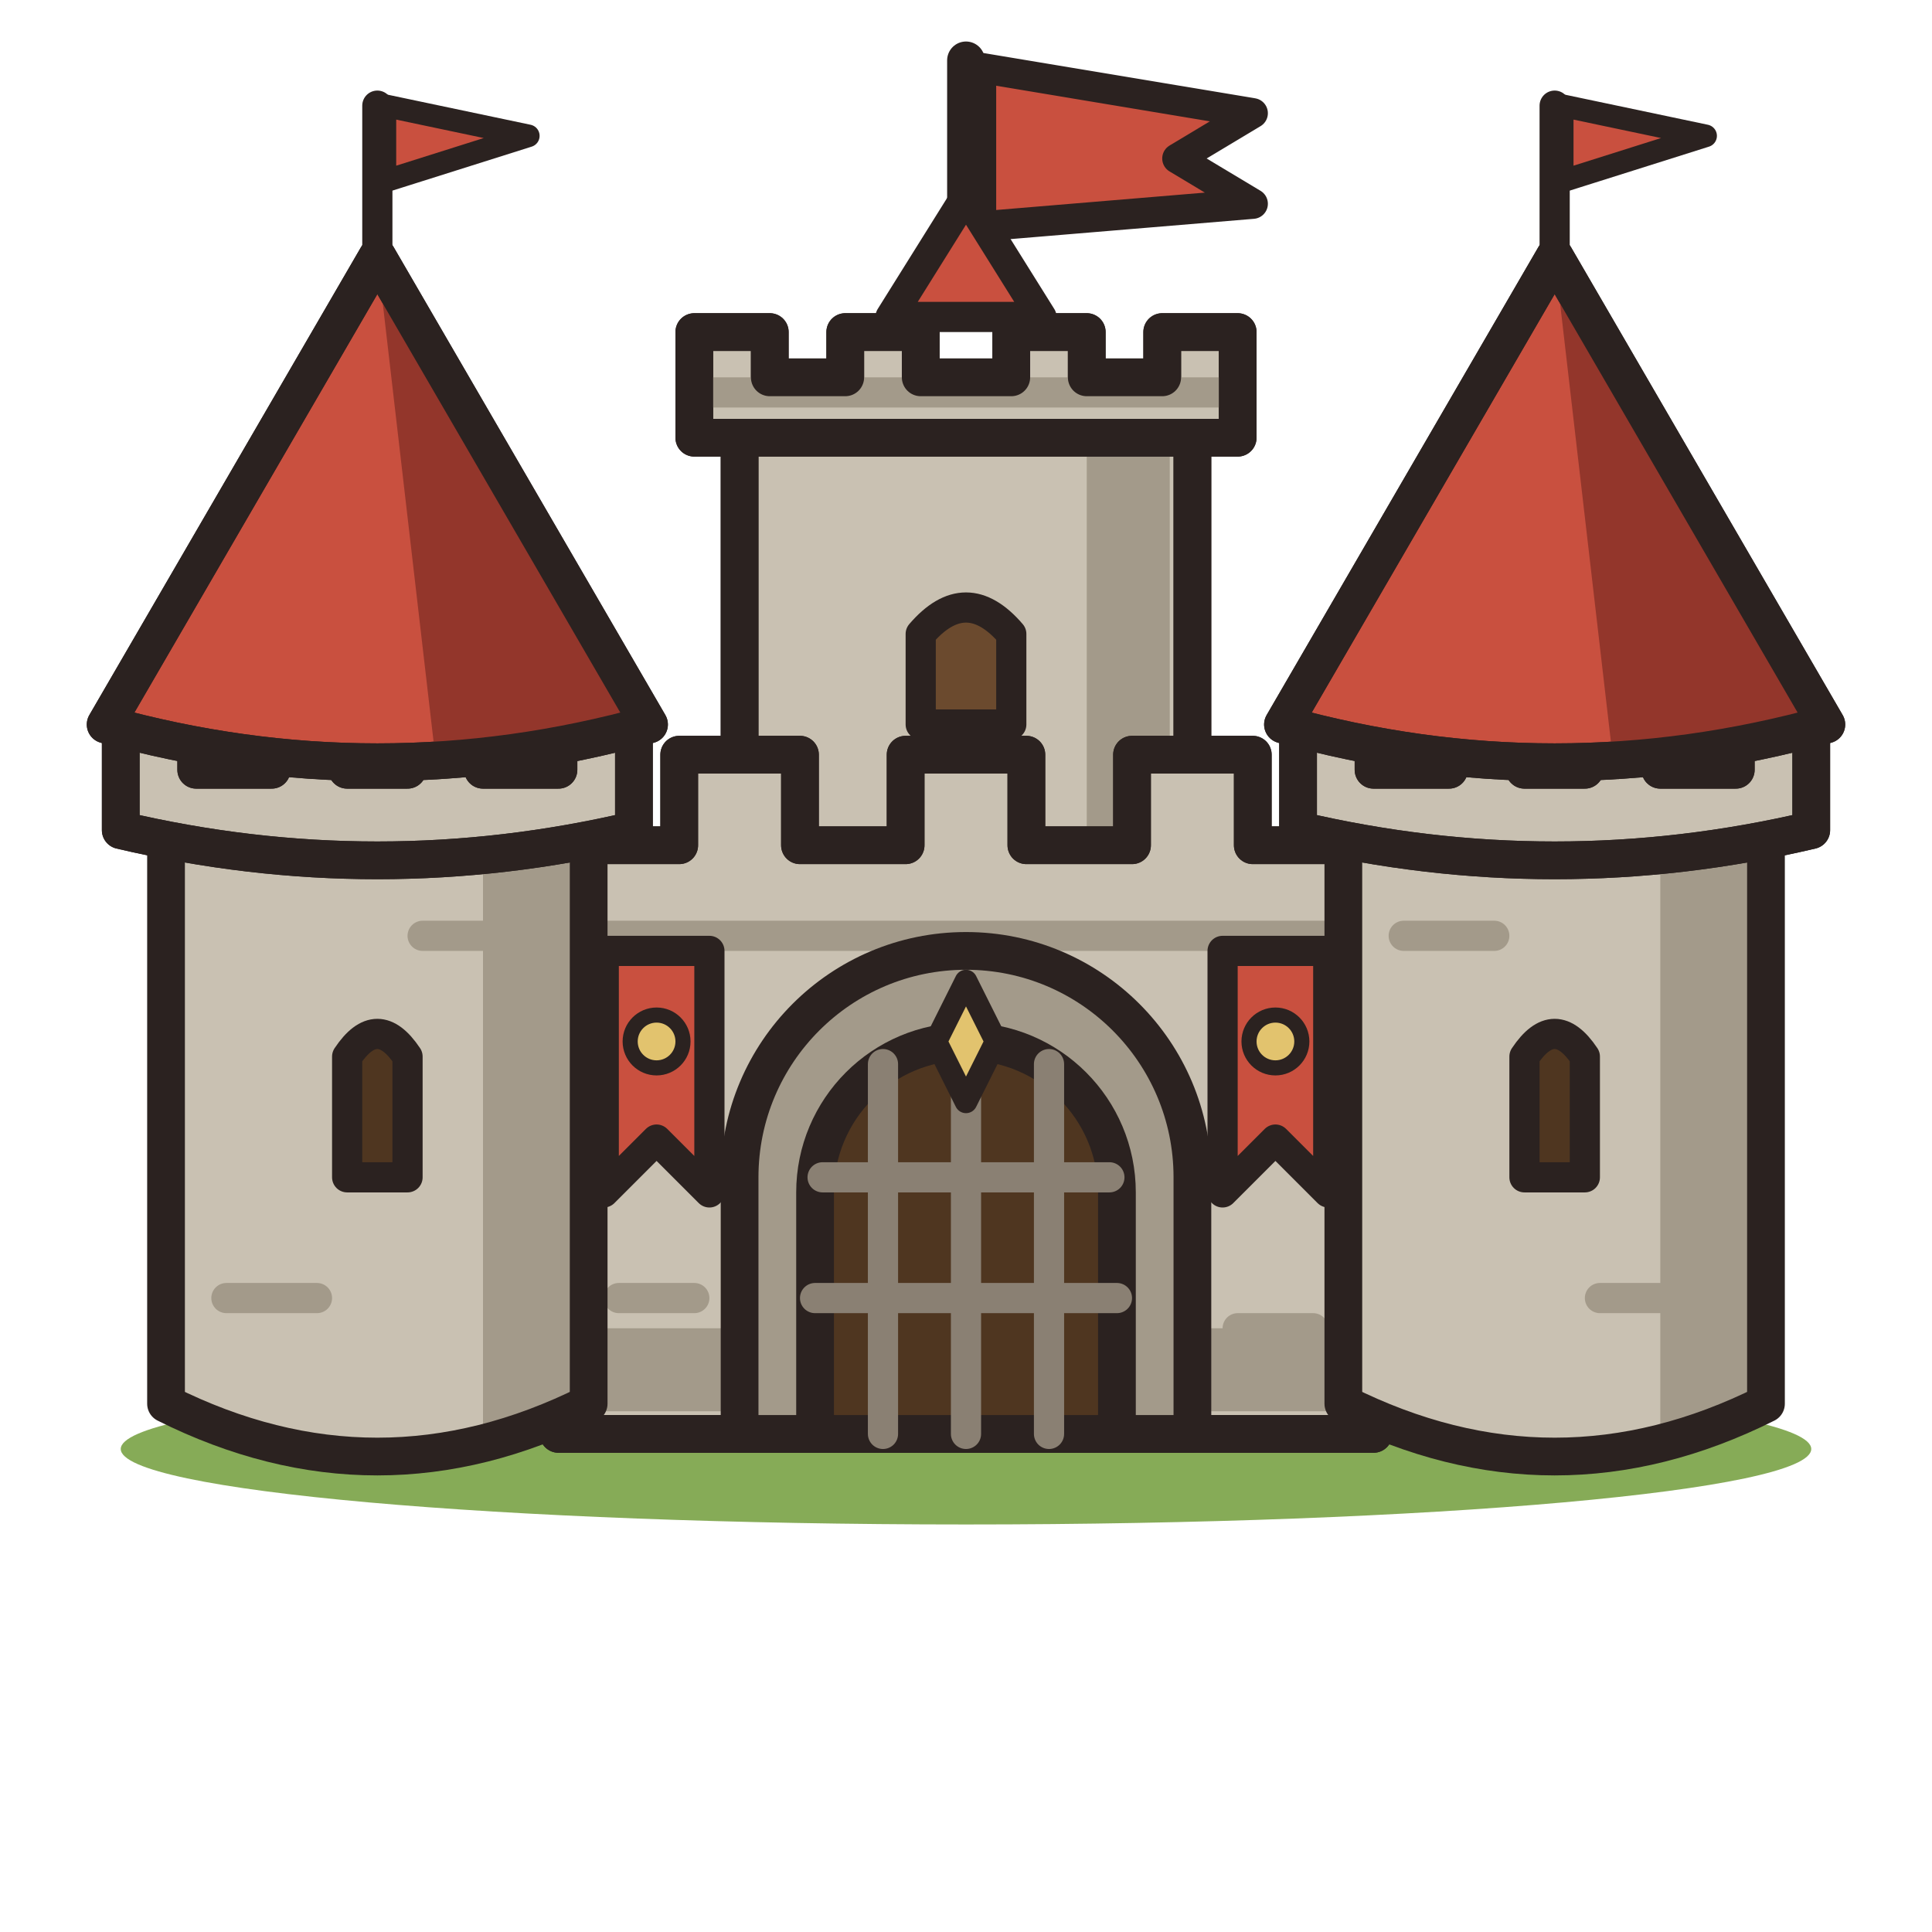
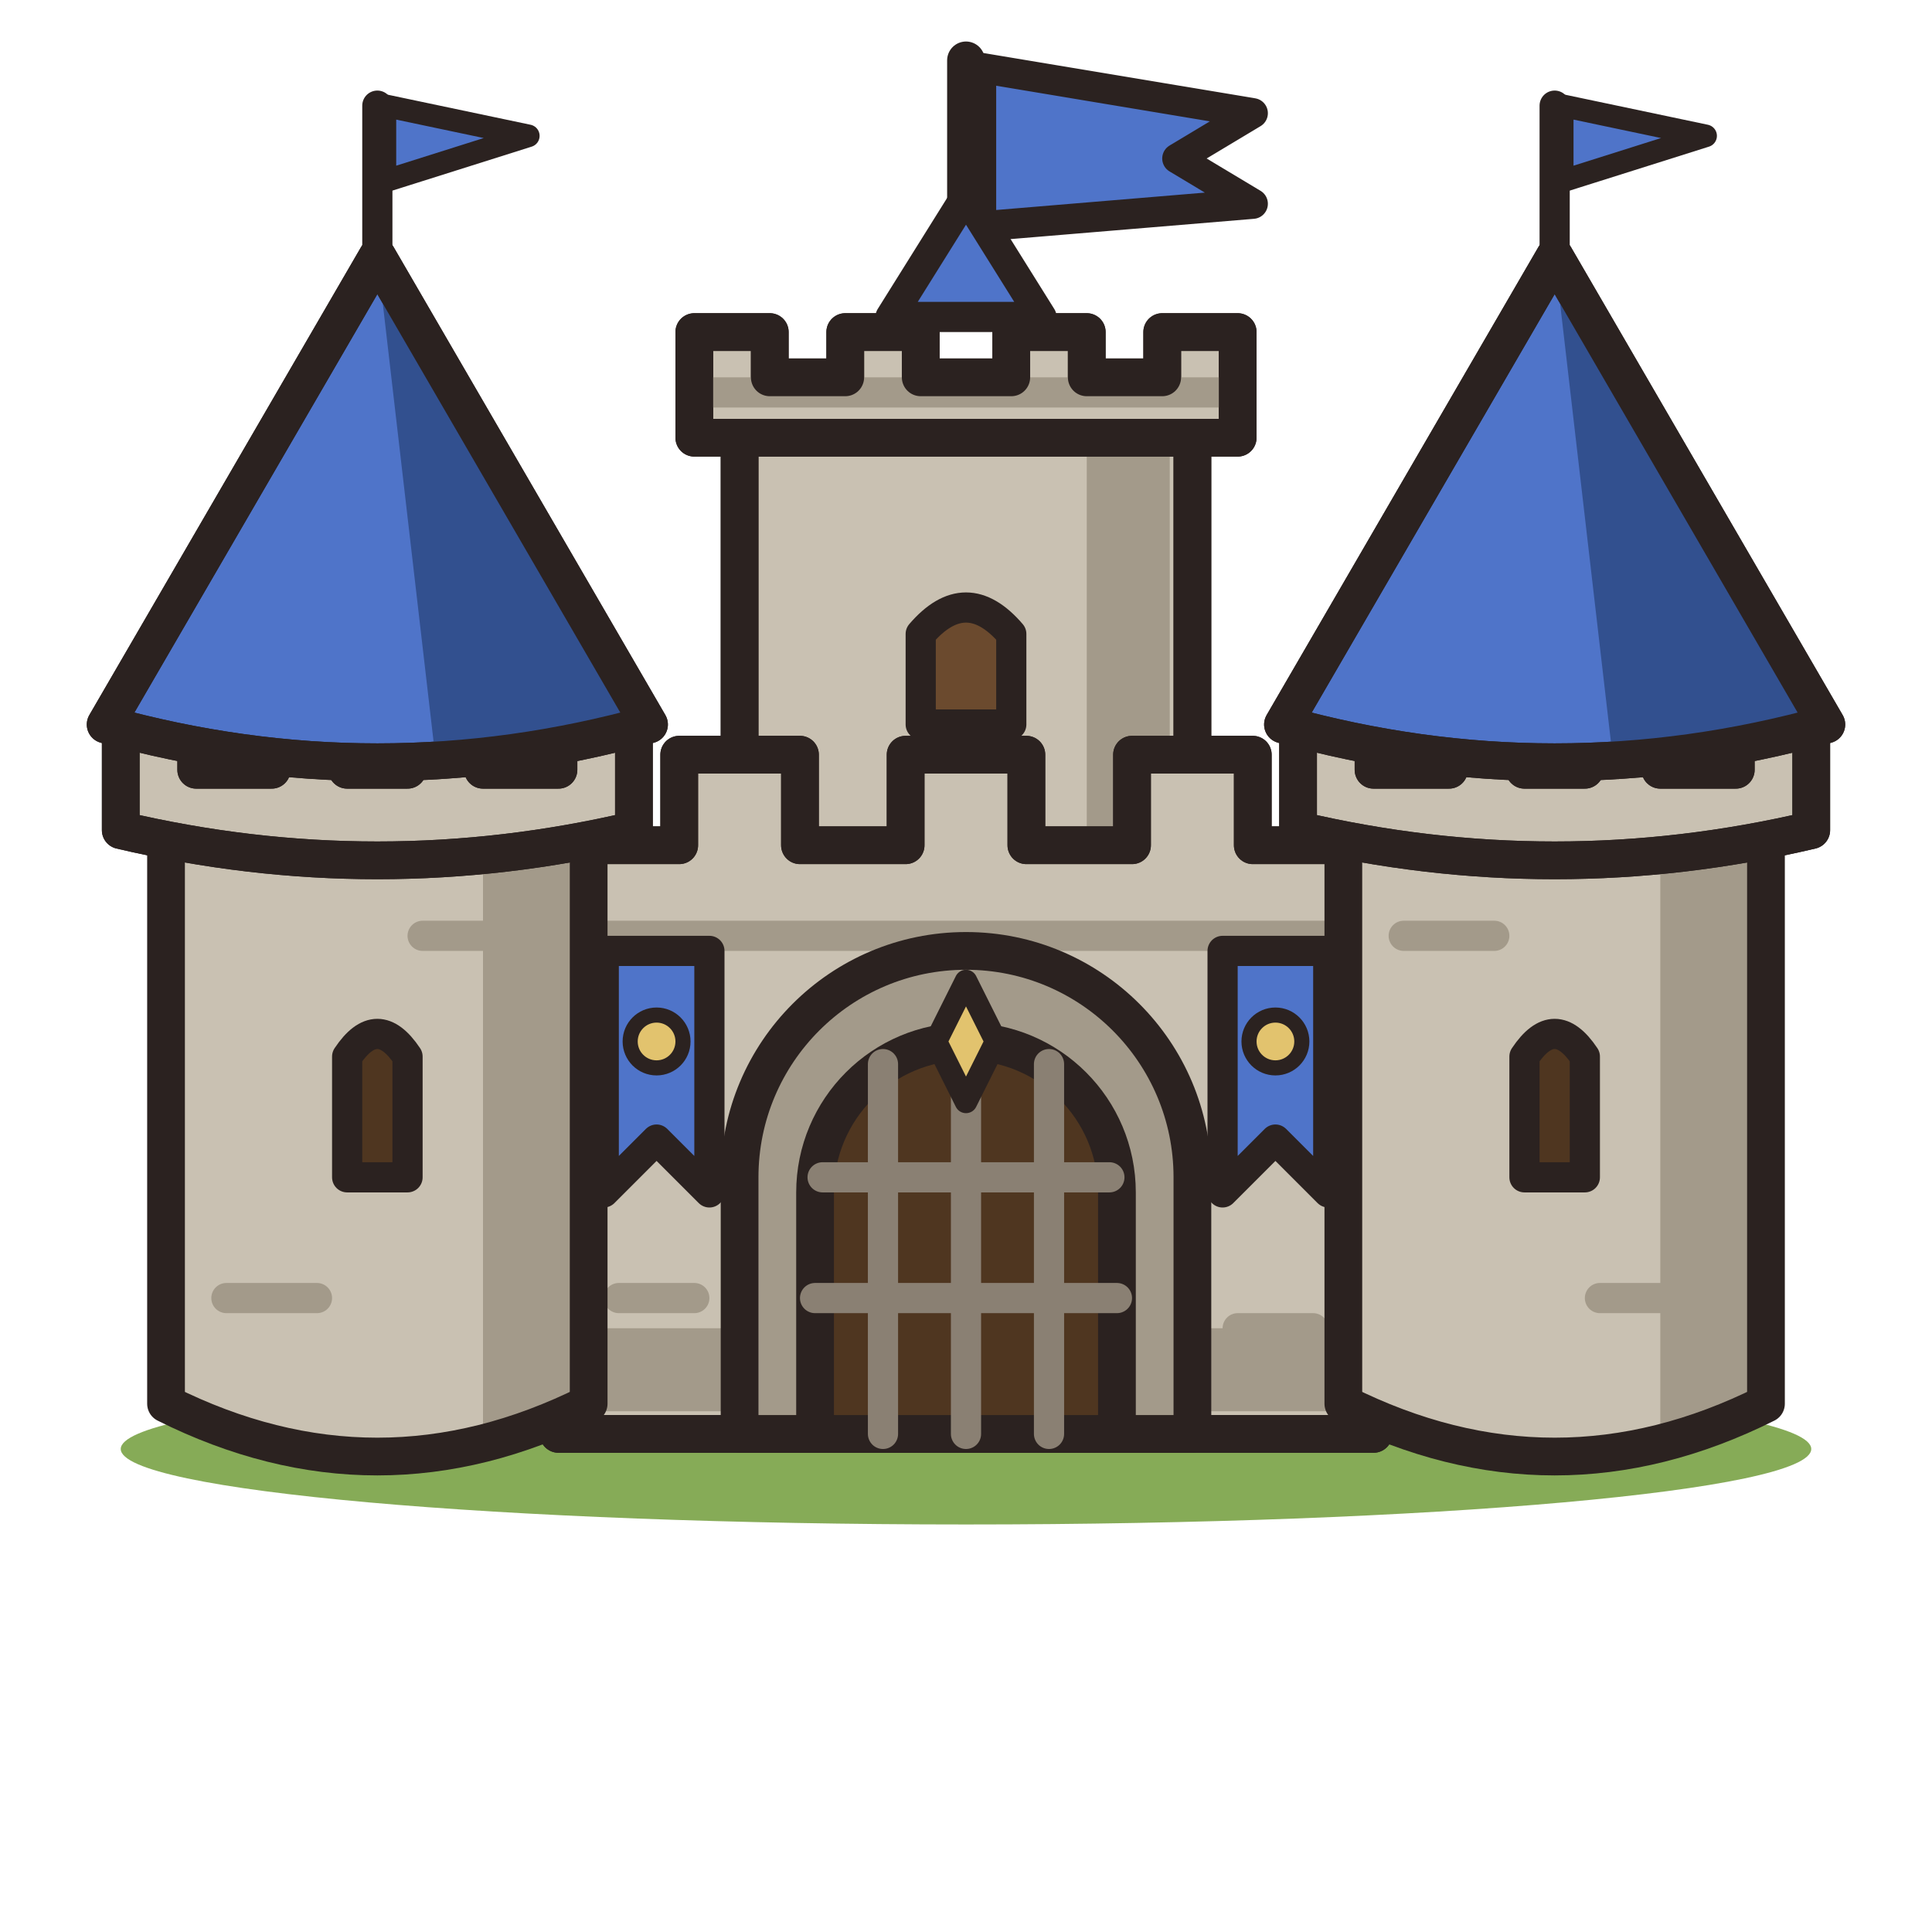
<svg xmlns="http://www.w3.org/2000/svg" viewBox="0 0 256 256" width="256" height="256">
  <ellipse cx="128" cy="192" rx="112" ry="10" fill="#86ab57" />
  <g stroke="#2b2220" stroke-width="5" stroke-linejoin="round" stroke-linecap="round">
    <line x1="128" y1="8" x2="128" y2="30" />
-     <path d="M130 9 L166 15 L156 21 L166 27 L130 30 Z" fill="#c9503f" stroke-width="4" />
+     <path d="M130 9 L166 15 L156 21 L166 27 L130 30 Z" fill="#4f74c9" stroke-width="4" />
    <rect x="98" y="56" width="60" height="58" fill="#c9c1b2" />
    <rect x="144" y="58" width="11" height="54" fill="#a39a8a" stroke="none" />
    <rect x="98" y="56" width="60" height="58" fill="none" />
    <path d="M122 96 L122 84 Q128 77 134 84 L134 96 Z" fill="#6b4a2e" stroke-width="4" />
    <path d="M92 58 L92 44 L102 44 L102 50 L112 50 L112 44 L122 44 L122 50 L134 50 L134 44 L144 44 L144 50 L154 50 L154 44 L164 44 L164 58 Z" fill="#c9c1b2" />
    <path d="M92 52 L164 52" fill="none" stroke="#a39a8a" stroke-width="4" />
    <path d="M92 58 L92 44 L102 44 L102 50 L112 50 L112 44 L122 44 L122 50 L134 50 L134 44 L144 44 L144 50 L154 50 L154 44 L164 44 L164 58 Z" fill="none" />
-     <path d="M118 42 L128 26 L138 42 Z" fill="#c9503f" stroke-width="4" />
+     <path d="M118 42 L128 26 L138 42 Z" fill="#4f74c9" stroke-width="4" />
    <path d="M74 190 L74 112 L90 112 L90 100 L106 100 L106 112 L120 112 L120 100 L136 100 L136 112 L150 112 L150 100 L166 100 L166 112 L182 112 L182 190 Z" fill="#c9c1b2" />
    <rect x="77" y="176" width="102" height="11" fill="#a39a8a" stroke="none" />
    <path d="M74 190 L74 112 L90 112 L90 100 L106 100 L106 112 L120 112 L120 100 L136 100 L136 112 L150 112 L150 100 L166 100 L166 112 L182 112 L182 190 Z" fill="none" />
    <path d="M78 124 L178 124" fill="none" stroke="#a39a8a" stroke-width="4" />
    <path d="M82 172 L92 172 M164 176 L174 176" fill="none" stroke="#a39a8a" stroke-width="4" />
    <path d="M98 190 L98 156 A30 30 0 0 1 158 156 L158 190 Z" fill="#a39a8a" />
    <path d="M108 190 L108 158 A20 20 0 0 1 148 158 L148 190 Z" fill="#4f3620" />
    <path d="M117 141 L117 190 M128 138 L128 190 M139 141 L139 190 M109 156 L147 156 M108 172 L148 172" fill="none" stroke="#8a8073" stroke-width="4" />
    <path d="M128 130 L124 138 L128 146 L132 138 Z" fill="#e2c36e" stroke-width="3" />
    <path d="M22 108 L22 186 Q50 200 78 186 L78 108 Z" fill="#c9c1b2" stroke="none" />
    <path d="M64 108 L78 108 L78 186 Q71 190 64 192 Z" fill="#a39a8a" stroke="none" />
    <path d="M22 108 L22 186 Q50 200 78 186 L78 108 Z" fill="none" />
    <path d="M46 156 L46 140 Q50 134 54 140 L54 156 Z" fill="#4f3620" stroke-width="4" />
    <path d="M30 172 L42 172 M56 124 L68 124" fill="none" stroke="#a39a8a" stroke-width="4" />
    <path d="M16 110 L16 96 L26 96 L26 102 L36 102 L36 96 L46 96 L46 102 L54 102 L54 96 L64 96 L64 102 L74 102 L74 96 L84 96 L84 110 Q50 118 16 110 Z" fill="#c9c1b2" />
    <path d="M16 110 L16 96 L26 96 L26 102 L36 102 L36 96 L46 96 L46 102 L54 102 L54 96 L64 96 L64 102 L74 102 L74 96 L84 96 L84 110 Q50 118 16 110 Z" fill="none" />
-     <path d="M14 96 Q50 106 86 96 L50 34 Z" fill="#c9503f" />
-     <path d="M50 34 L86 96 Q70 102 58 103 Z" fill="#93362b" stroke="none" />
+     <path d="M14 96 Q50 106 86 96 L50 34 Z" fill="#4f74c9" />
+     <path d="M50 34 L86 96 Q70 102 58 103 Z" fill="#32508f" stroke="none" />
    <path d="M14 96 Q50 106 86 96 L50 34 Z" fill="none" />
    <line x1="50" y1="34" x2="50" y2="14" stroke-width="4" />
-     <path d="M51 14 L70 18 L51 24 Z" fill="#c9503f" stroke-width="3" />
+     <path d="M51 14 L70 18 L51 24 Z" fill="#4f74c9" stroke-width="3" />
    <path d="M178 108 L178 186 Q206 200 234 186 L234 108 Z" fill="#c9c1b2" stroke="none" />
    <path d="M220 108 L234 108 L234 186 Q227 190 220 192 Z" fill="#a39a8a" stroke="none" />
    <path d="M178 108 L178 186 Q206 200 234 186 L234 108 Z" fill="none" />
    <path d="M202 156 L202 140 Q206 134 210 140 L210 156 Z" fill="#4f3620" stroke-width="4" />
    <path d="M186 124 L198 124 M212 172 L224 172" fill="none" stroke="#a39a8a" stroke-width="4" />
    <path d="M172 110 L172 96 L182 96 L182 102 L192 102 L192 96 L202 96 L202 102 L210 102 L210 96 L220 96 L220 102 L230 102 L230 96 L240 96 L240 110 Q206 118 172 110 Z" fill="#c9c1b2" />
    <path d="M172 110 L172 96 L182 96 L182 102 L192 102 L192 96 L202 96 L202 102 L210 102 L210 96 L220 96 L220 102 L230 102 L230 96 L240 96 L240 110 Q206 118 172 110 Z" fill="none" />
-     <path d="M170 96 Q206 106 242 96 L206 34 Z" fill="#c9503f" />
-     <path d="M206 34 L242 96 Q226 102 214 103 Z" fill="#93362b" stroke="none" />
+     <path d="M170 96 Q206 106 242 96 L206 34 Z" fill="#4f74c9" />
+     <path d="M206 34 L242 96 Q226 102 214 103 Z" fill="#32508f" stroke="none" />
    <path d="M170 96 Q206 106 242 96 L206 34 Z" fill="none" />
    <line x1="206" y1="34" x2="206" y2="14" stroke-width="4" />
-     <path d="M207 14 L226 18 L207 24 Z" fill="#c9503f" stroke-width="3" />
-     <path d="M80 126 L80 158 L87 151 L94 158 L94 126 Z" fill="#c9503f" stroke-width="4" />
+     <path d="M207 14 L226 18 L207 24 Z" fill="#4f74c9" stroke-width="3" />
+     <path d="M80 126 L80 158 L87 151 L94 158 L94 126 Z" fill="#4f74c9" stroke-width="4" />
    <circle cx="87" cy="138" r="3.5" fill="#e2c36e" stroke-width="2" />
-     <path d="M162 126 L162 158 L169 151 L176 158 L176 126 Z" fill="#c9503f" stroke-width="4" />
+     <path d="M162 126 L162 158 L169 151 L176 158 L176 126 Z" fill="#4f74c9" stroke-width="4" />
    <circle cx="169" cy="138" r="3.5" fill="#e2c36e" stroke-width="2" />
  </g>
</svg>
